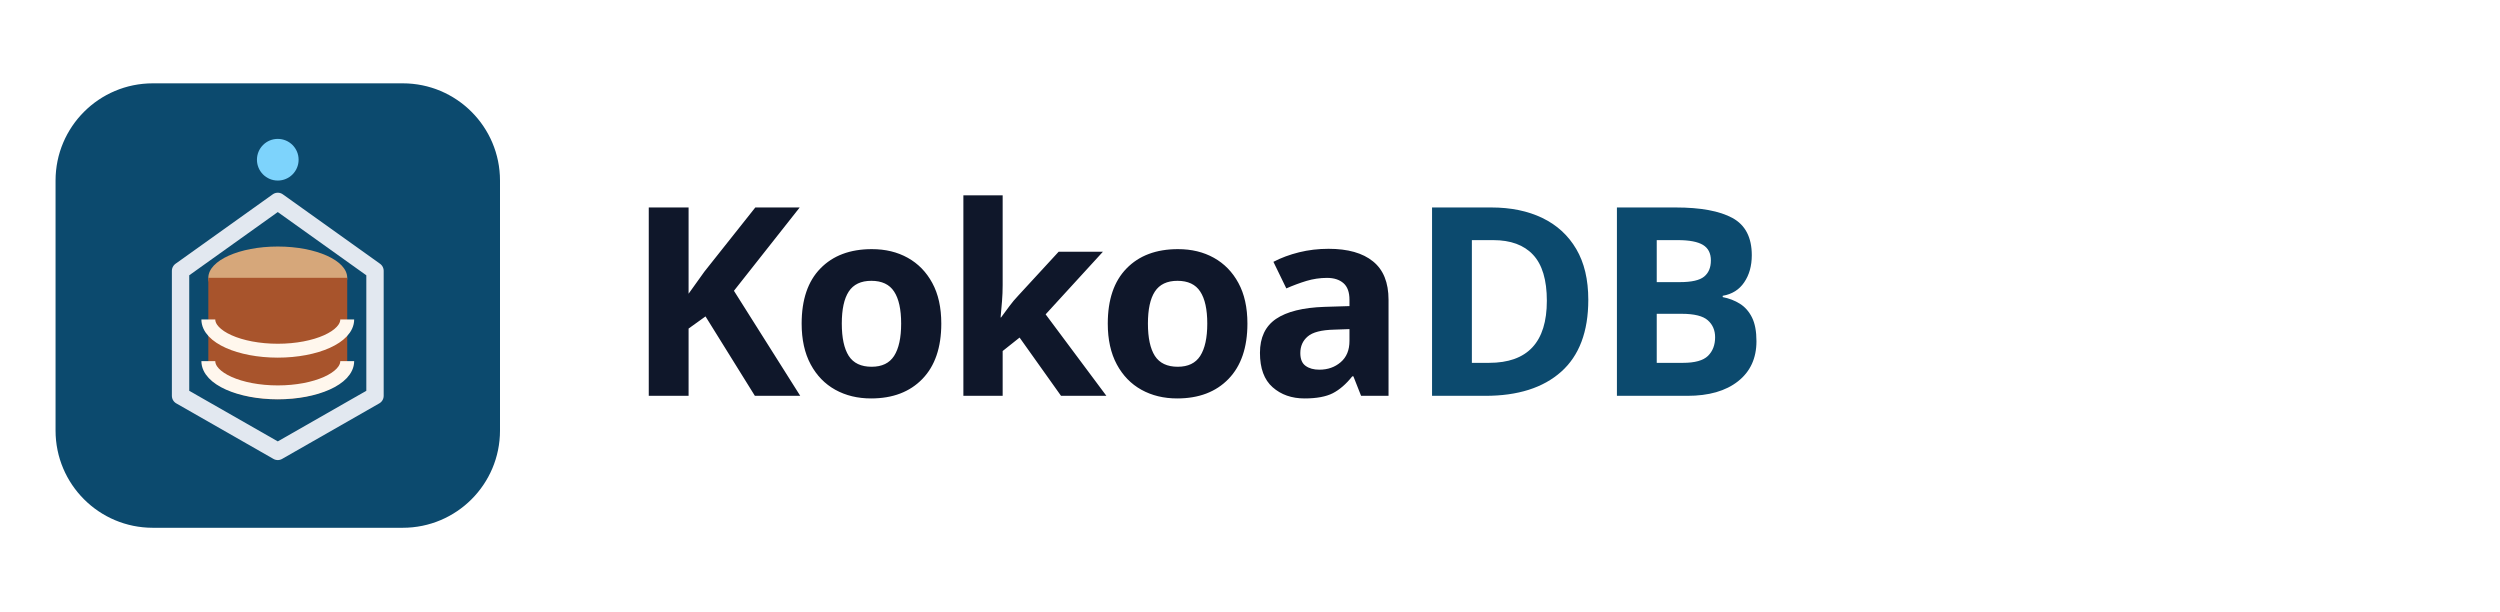
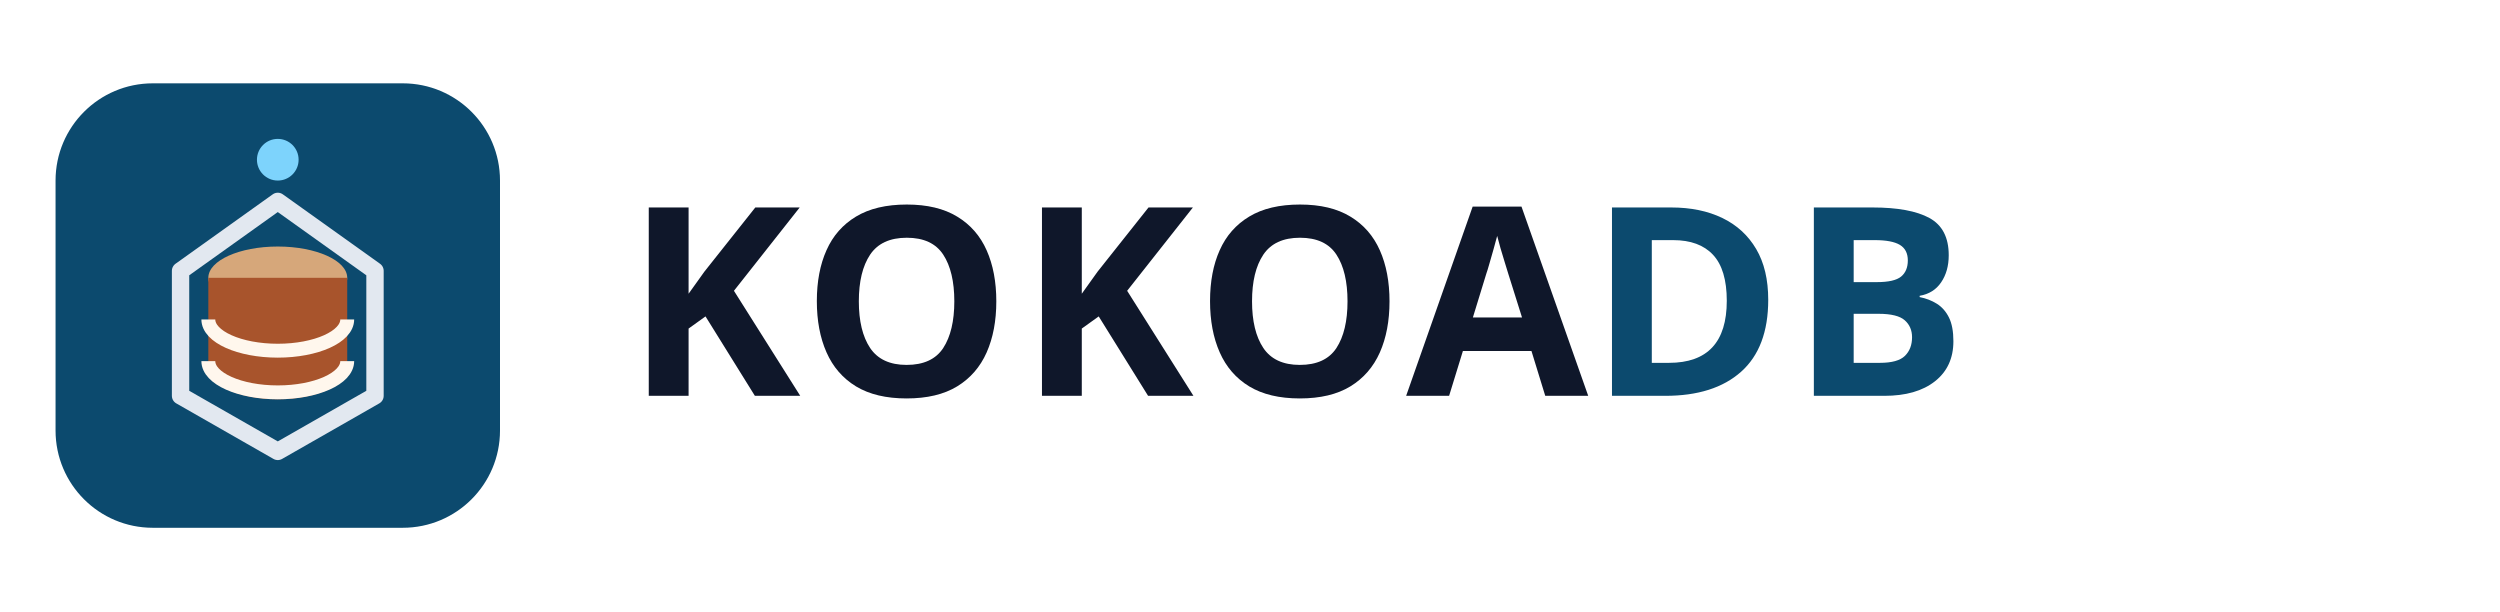
<svg xmlns="http://www.w3.org/2000/svg" viewBox="0 0 360 88" role="img" aria-labelledby="title">
  <g transform="translate(8 12)">
    <rect width="64" height="64" rx="14" fill="#0c4a6e" />
    <path d="M32 17 18 27v18l14 8 14-8V27L32 17Z" fill="none" stroke="#e2e8f0" stroke-width="2.5" stroke-linejoin="round" />
    <ellipse cx="32" cy="28" rx="10" ry="4.5" fill="#d6a77a" />
    <path d="M22 28v13c0 2.5 4.5 4.5 10 4.5s10-2 10-4.5V28" fill="#a8542c" />
    <path d="M22 34c0 2.5 4.5 4.5 10 4.5s10-2 10-4.5M22 40c0 2.5 4.5 4.5 10 4.5s10-2 10-4.5" fill="none" stroke="#fff7ed" stroke-width="2" />
    <circle cx="32" cy="11" r="3" fill="#7dd3fc" />
  </g>
-   <text x="90" y="57" fill="#0f172a" font-family="'IBM Plex Sans', ui-sans-serif, system-ui, sans-serif" font-size="38" font-weight="700" letter-spacing="-1.5">Kokoa<tspan fill="#0c4a6e">DB</tspan>
+   <text x="90" y="57" fill="#0f172a" font-family="'IBM Plex Sans', ui-sans-serif, system-ui, sans-serif" font-size="38" font-weight="700" letter-spacing="0.95">KOKOA<tspan fill="#0c4a6e">DB</tspan>
  </text>
</svg>
